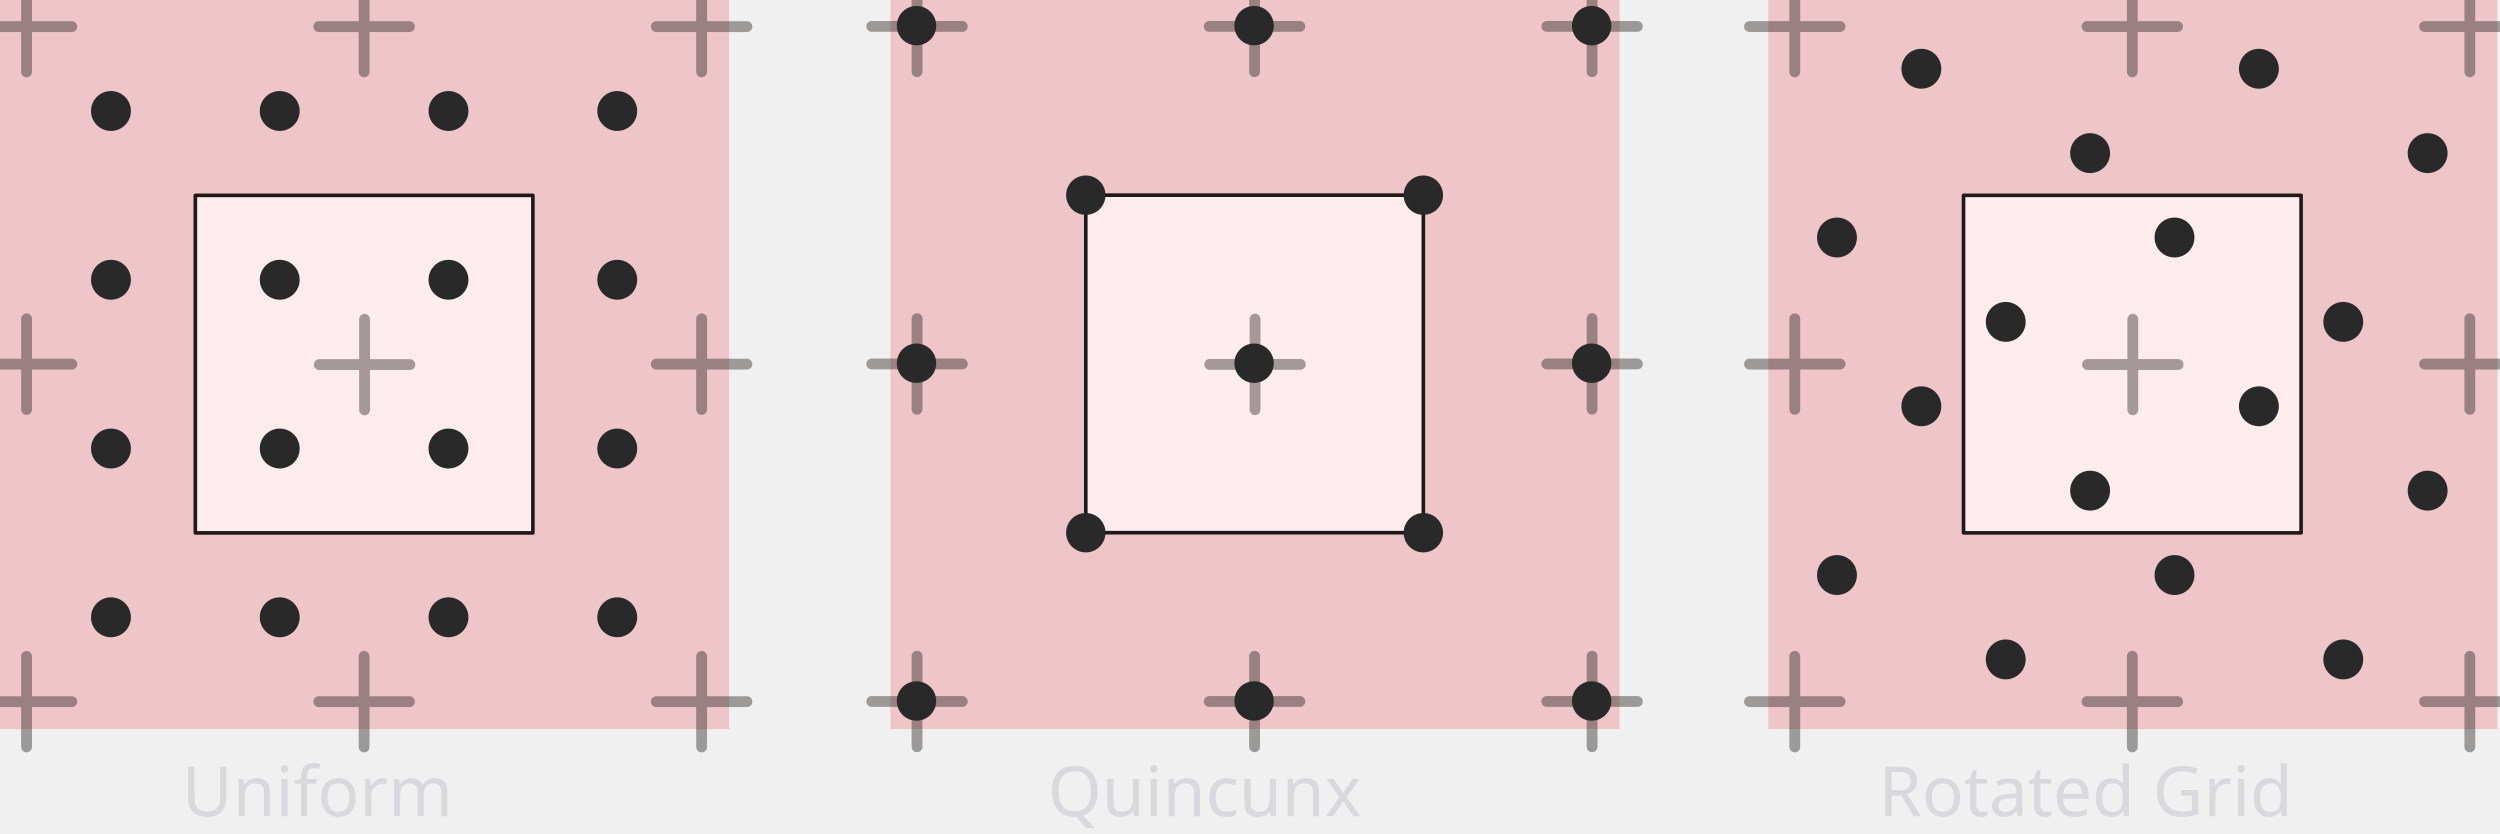
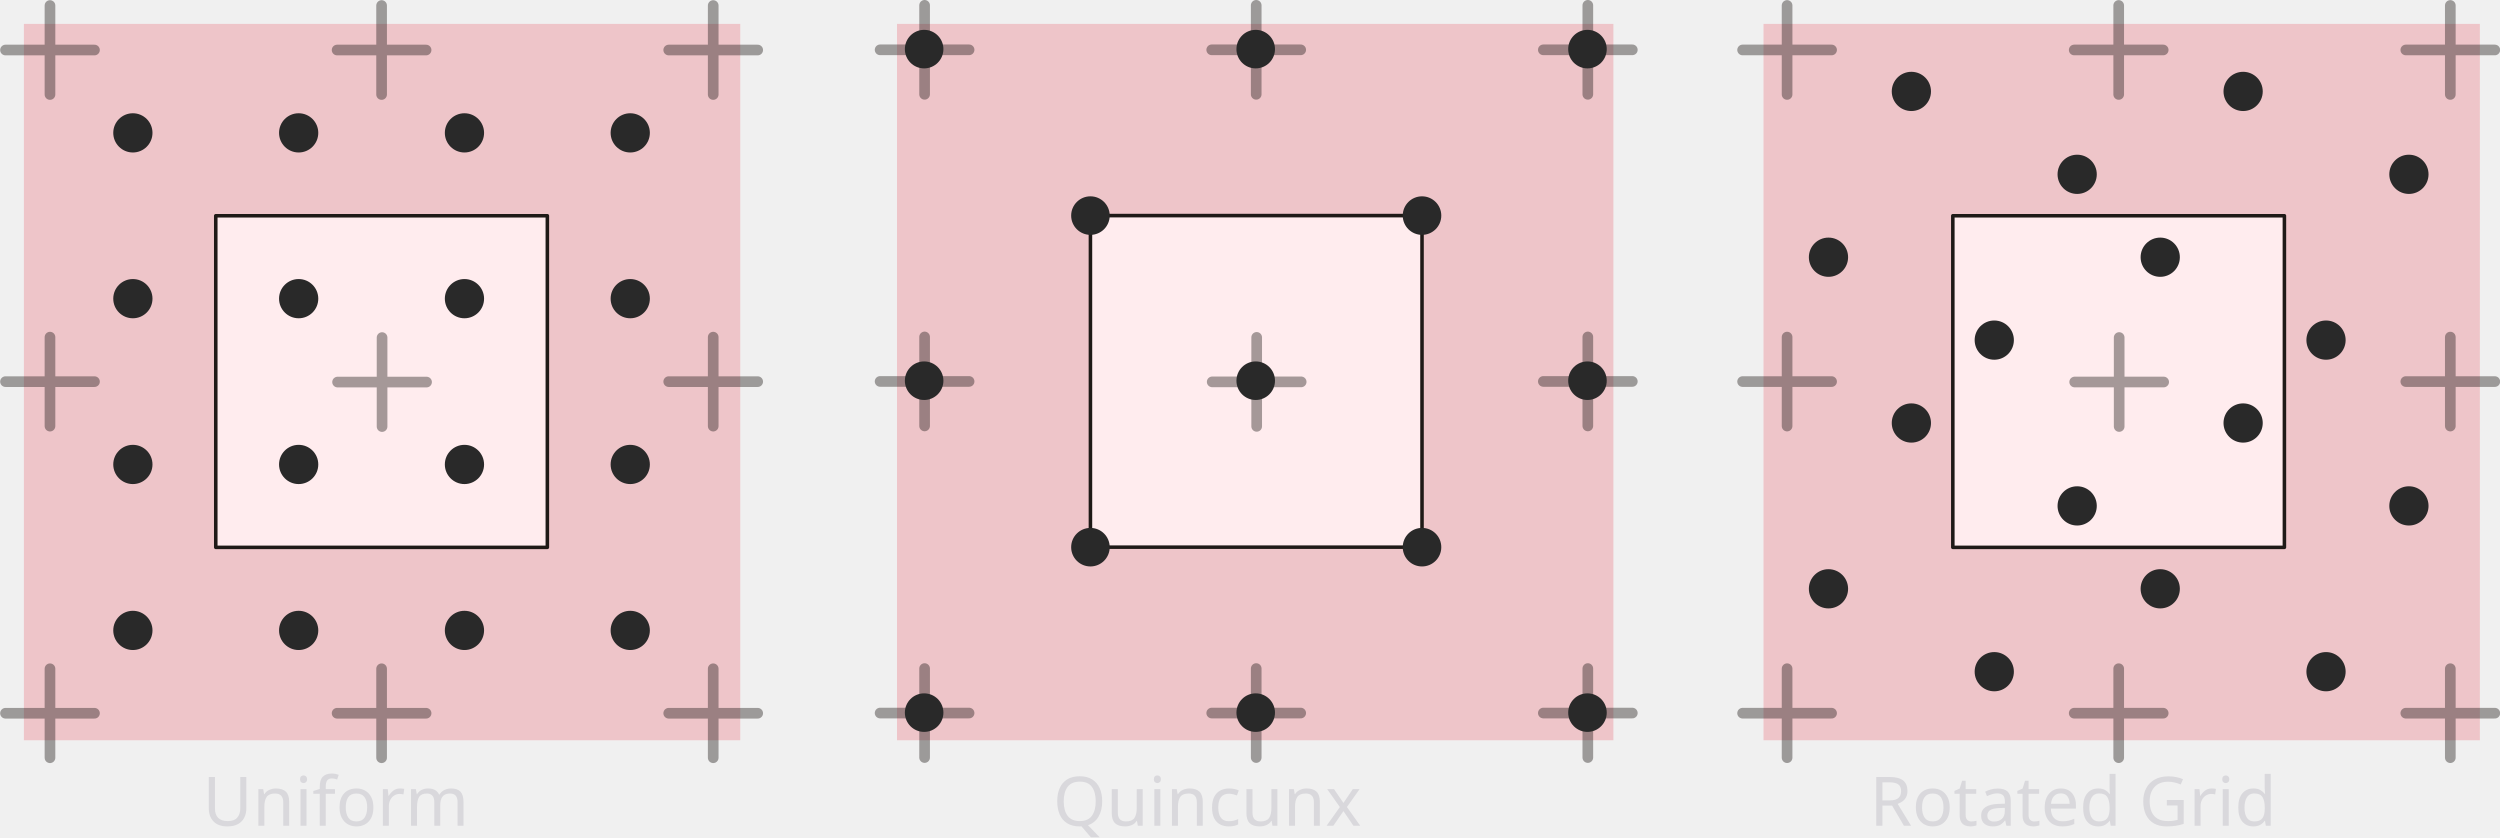
- <svg xmlns="http://www.w3.org/2000/svg" xml:space="preserve" width="1440" height="480" style="clip-rule:evenodd;fill-rule:evenodd;image-rendering:optimizeQuality;shape-rendering:geometricPrecision;text-rendering:geometricPrecision" viewBox="0 0 1440 480" version="1.1" id="svg23">
-   <link type="text/css" id="dark-mode" rel="stylesheet" href="" />
-   <style type="text/css" id="dark-mode-custom-style" />
-   <defs id="defs1">
-     <style type="text/css" id="style1">
-    
+ <svg xmlns="http://www.w3.org/2000/svg" xml:space="preserve" width="1465.7" height="490.9" style="clip-rule:evenodd;fill-rule:evenodd;image-rendering:optimizeQuality;shape-rendering:geometricPrecision;text-rendering:geometricPrecision" version="1.1" viewBox="0 0 1465.7 490.9">
+   <defs>
+     <style type="text/css">
    .str0 {stroke:#1F1A17;stroke-width:2.082;stroke-linecap:round;stroke-linejoin:round}
    .str1 {stroke:#1F1A17;stroke-width:6.25;stroke-linecap:round;stroke-linejoin:round;stroke-opacity:0.4}
    .fil3 {fill:none}
    .fil2 {fill:#28166F}
    .fil0 {fill:white}
    .fil1 {fill:#EDEEF0}
-    
-   </style>
-     <style type="text/css" id="style6">
-    
-     .str0 {stroke:#1F1A17;stroke-width:2.082;stroke-linecap:round;stroke-linejoin:round}
+    </style>
+     <style type="text/css">.str0 {stroke:#1F1A17;stroke-width:2.082;stroke-linecap:round;stroke-linejoin:round}
    .str1 {stroke:#1F1A17;stroke-width:6.25;stroke-linecap:round;stroke-linejoin:round;stroke-opacity:0.4}
    .fil3 {fill:none}
    .fil2 {fill:#28166F}
    .fil0 {fill:white}
-     .fil1 {fill:#EDEEF0}
-    
-   </style>
+     .fil1 {fill:#EDEEF0}</style>
  </defs>
-   <g id="layer4">
-     <text xml:space="preserve" style="font-style:normal;font-weight:normal;font-size:40px;line-height:1.25;font-family:sans-serif;fill:#d9d8dc;fill-opacity:1;stroke:none" x="719.82" y="470.121" id="text23">
-       <tspan id="tspan23" x="719.82" y="470.121" style="text-align:center;text-anchor:middle;fill:#d9d8dc;fill-opacity:1">Quincunx</tspan>
+   <g transform="translate(14 14)">
+     <text xml:space="preserve" x="719.8" y="470.1" style="font-style:normal;font-weight:400;font-size:40px;line-height:1.25;font-family:sans-serif;fill:#d9d8dc;fill-opacity:1;stroke:none">
+       <tspan x="719.8" y="470.1" style="text-align:center;text-anchor:middle;fill:#d9d8dc;fill-opacity:1">Quincunx</tspan>
    </text>
-     <text xml:space="preserve" style="font-style:normal;font-weight:normal;font-size:40px;line-height:1.25;font-family:sans-serif;fill:#d9d8dc;fill-opacity:1;stroke:none" x="208.862" y="470.121" id="text24">
-       <tspan id="tspan24" x="208.862" y="470.121" style="text-align:center;text-anchor:middle;fill:#d9d8dc;fill-opacity:1">Uniform</tspan>
+     <text xml:space="preserve" x="208.9" y="470.1" style="font-style:normal;font-weight:400;font-size:40px;line-height:1.25;font-family:sans-serif;fill:#d9d8dc;fill-opacity:1;stroke:none">
+       <tspan x="208.9" y="470.1" style="text-align:center;text-anchor:middle;fill:#d9d8dc;fill-opacity:1">Uniform</tspan>
    </text>
-     <text xml:space="preserve" style="font-style:normal;font-weight:normal;font-size:40px;line-height:1.25;font-family:sans-serif;fill:#d9d8dc;fill-opacity:1;stroke:none" x="1227.352" y="470.121" id="text25">
-       <tspan id="tspan25" x="1227.352" y="470.121" style="text-align:center;text-anchor:middle;fill:#d9d8dc;fill-opacity:1">Rotated Grid</tspan>
+     <text xml:space="preserve" x="1227.4" y="470.1" style="font-style:normal;font-weight:400;font-size:40px;line-height:1.25;font-family:sans-serif;fill:#d9d8dc;fill-opacity:1;stroke:none">
+       <tspan x="1227.4" y="470.1" style="text-align:center;text-anchor:middle;fill:#d9d8dc;fill-opacity:1">Rotated Grid</tspan>
    </text>
  </g>
-   <g id="layer2" transform="translate(160.4602,-0.5)">
-     <rect class="fil0" x="858.028" y="0.463" width="420.002" height="420.002" id="rect1-5" style="clip-rule:evenodd;fill:#eb99a1;fill-opacity:0.496;fill-rule:evenodd;image-rendering:optimizeQuality;shape-rendering:geometricPrecision;text-rendering:geometricPrecision" />
-     <rect class="fil1 str0" x="970.542" y="112.999" width="194.418" height="194.418" id="rect2-5" style="clip-rule:evenodd;fill:#ffecee;fill-opacity:1;fill-rule:evenodd;stroke:#1f1a17;stroke-width:2.082;stroke-linecap:round;stroke-linejoin:round;image-rendering:optimizeQuality;shape-rendering:geometricPrecision;text-rendering:geometricPrecision" />
-     <circle class="fil2" cx="1043.445" cy="283.116" r="11.488" id="circle2-0" style="clip-rule:evenodd;fill:#292929;fill-opacity:1;fill-rule:evenodd;image-rendering:optimizeQuality;shape-rendering:geometricPrecision;text-rendering:geometricPrecision" />
-     <circle class="fil2" cx="1140.657" cy="234.511" r="11.488" id="circle3-8" style="clip-rule:evenodd;fill:#292929;fill-opacity:1;fill-rule:evenodd;image-rendering:optimizeQuality;shape-rendering:geometricPrecision;text-rendering:geometricPrecision" />
-     <circle class="fil2" cx="994.842" cy="185.905" r="11.488" id="circle4-6" style="clip-rule:evenodd;fill:#292929;fill-opacity:1;fill-rule:evenodd;image-rendering:optimizeQuality;shape-rendering:geometricPrecision;text-rendering:geometricPrecision" />
-     <circle class="fil2" cx="1092.055" cy="137.302" r="11.488" id="circle5-7" style="clip-rule:evenodd;fill:#292929;fill-opacity:1;fill-rule:evenodd;image-rendering:optimizeQuality;shape-rendering:geometricPrecision;text-rendering:geometricPrecision" />
-     <path class="fil3 str1" d="m 1068.029,184.378 v 52.172 m 26.086,-26.086 h -52.172" id="path5-8" style="clip-rule:evenodd;fill:none;fill-rule:evenodd;stroke:#1f1a17;stroke-width:6.25;stroke-linecap:round;stroke-linejoin:round;stroke-opacity:0.4;image-rendering:optimizeQuality;shape-rendering:geometricPrecision;text-rendering:geometricPrecision" />
-     <circle class="fil2" cx="1237.863" cy="283.116" r="11.488" id="circle6" style="clip-rule:evenodd;fill:#292929;fill-opacity:1;fill-rule:evenodd;image-rendering:optimizeQuality;shape-rendering:geometricPrecision;text-rendering:geometricPrecision" />
-     <circle class="fil2" cx="1189.26" cy="185.905" r="11.488" id="circle7" style="clip-rule:evenodd;fill:#292929;fill-opacity:1;fill-rule:evenodd;image-rendering:optimizeQuality;shape-rendering:geometricPrecision;text-rendering:geometricPrecision" />
-     <circle class="fil2" cx="946.239" cy="234.511" r="11.488" id="circle10" style="clip-rule:evenodd;fill:#292929;fill-opacity:1;fill-rule:evenodd;image-rendering:optimizeQuality;shape-rendering:geometricPrecision;text-rendering:geometricPrecision" />
-     <circle class="fil2" cx="897.638" cy="137.302" r="11.488" id="circle11" style="clip-rule:evenodd;fill:#292929;fill-opacity:1;fill-rule:evenodd;image-rendering:optimizeQuality;shape-rendering:geometricPrecision;text-rendering:geometricPrecision" />
-     <circle class="fil2" cx="1043.445" cy="88.698" r="11.488" id="circle12-4" style="clip-rule:evenodd;fill:#292929;fill-opacity:1;fill-rule:evenodd;image-rendering:optimizeQuality;shape-rendering:geometricPrecision;text-rendering:geometricPrecision" />
-     <circle class="fil2" cx="1140.657" cy="40.094" r="11.488" id="circle13-8" style="clip-rule:evenodd;fill:#292929;fill-opacity:1;fill-rule:evenodd;image-rendering:optimizeQuality;shape-rendering:geometricPrecision;text-rendering:geometricPrecision" />
-     <circle class="fil2" cx="1237.863" cy="88.698" r="11.488" id="circle15-1" style="clip-rule:evenodd;fill:#292929;fill-opacity:1;fill-rule:evenodd;image-rendering:optimizeQuality;shape-rendering:geometricPrecision;text-rendering:geometricPrecision" />
-     <circle class="fil2" cx="946.239" cy="40.094" r="11.488" id="circle18-9" style="clip-rule:evenodd;fill:#292929;fill-opacity:1;fill-rule:evenodd;image-rendering:optimizeQuality;shape-rendering:geometricPrecision;text-rendering:geometricPrecision" />
-     <circle class="fil2" cx="1189.26" cy="380.323" r="11.488" id="circle19-3" style="clip-rule:evenodd;fill:#292929;fill-opacity:1;fill-rule:evenodd;image-rendering:optimizeQuality;shape-rendering:geometricPrecision;text-rendering:geometricPrecision" />
-     <circle class="fil2" cx="994.842" cy="380.323" r="11.488" id="circle22-2" style="clip-rule:evenodd;fill:#292929;fill-opacity:1;fill-rule:evenodd;image-rendering:optimizeQuality;shape-rendering:geometricPrecision;text-rendering:geometricPrecision" />
-     <circle class="fil2" cx="1092.055" cy="331.72" r="11.488" id="circle23-8" style="clip-rule:evenodd;fill:#292929;fill-opacity:1;fill-rule:evenodd;image-rendering:optimizeQuality;shape-rendering:geometricPrecision;text-rendering:geometricPrecision" />
-     <circle class="fil2" cx="897.638" cy="331.72" r="11.488" id="circle25" style="clip-rule:evenodd;fill:#292929;fill-opacity:1;fill-rule:evenodd;image-rendering:optimizeQuality;shape-rendering:geometricPrecision;text-rendering:geometricPrecision" />
-     <path class="fil3 str1" d="m 1262.169,184.123 v 52.172 m 26.086,-26.086 h -52.172" id="path25" style="clip-rule:evenodd;fill:none;fill-rule:evenodd;stroke:#1f1a17;stroke-width:6.25;stroke-linecap:round;stroke-linejoin:round;stroke-opacity:0.4;image-rendering:optimizeQuality;shape-rendering:geometricPrecision;text-rendering:geometricPrecision" />
-     <path class="fil3 str1" d="m 1067.751,-10.295 v 52.172 m 26.086,-26.086 h -52.172" id="path26-4" style="clip-rule:evenodd;fill:none;fill-rule:evenodd;stroke:#1f1a17;stroke-width:6.25;stroke-linecap:round;stroke-linejoin:round;stroke-opacity:0.4;image-rendering:optimizeQuality;shape-rendering:geometricPrecision;text-rendering:geometricPrecision" />
-     <path class="fil3 str1" d="m 1067.751,378.541 v 52.172 m 26.086,-26.086 h -52.172" id="path27" style="clip-rule:evenodd;fill:none;fill-rule:evenodd;stroke:#1f1a17;stroke-width:6.25;stroke-linecap:round;stroke-linejoin:round;stroke-opacity:0.4;image-rendering:optimizeQuality;shape-rendering:geometricPrecision;text-rendering:geometricPrecision" />
-     <path class="fil3 str1" d="m 873.334,184.123 v 52.172 m 26.086,-26.086 h -52.172" id="path28-1" style="clip-rule:evenodd;fill:none;fill-rule:evenodd;stroke:#1f1a17;stroke-width:6.25;stroke-linecap:round;stroke-linejoin:round;stroke-opacity:0.4;image-rendering:optimizeQuality;shape-rendering:geometricPrecision;text-rendering:geometricPrecision" />
-     <path class="fil3 str1" d="m 1262.169,378.541 v 52.172 m 26.086,-26.086 h -52.172" id="path29" style="clip-rule:evenodd;fill:none;fill-rule:evenodd;stroke:#1f1a17;stroke-width:6.25;stroke-linecap:round;stroke-linejoin:round;stroke-opacity:0.4;image-rendering:optimizeQuality;shape-rendering:geometricPrecision;text-rendering:geometricPrecision" />
-     <path class="fil3 str1" d="m 1262.169,-10.295 v 52.172 m 26.086,-26.086 h -52.172" id="path30-7" style="clip-rule:evenodd;fill:none;fill-rule:evenodd;stroke:#1f1a17;stroke-width:6.25;stroke-linecap:round;stroke-linejoin:round;stroke-opacity:0.4;image-rendering:optimizeQuality;shape-rendering:geometricPrecision;text-rendering:geometricPrecision" />
-     <path class="fil3 str1" d="m 873.334,-10.295 v 52.172 m 26.086,-26.086 h -52.172" id="path31" style="clip-rule:evenodd;fill:none;fill-rule:evenodd;stroke:#1f1a17;stroke-width:6.25;stroke-linecap:round;stroke-linejoin:round;stroke-opacity:0.4;image-rendering:optimizeQuality;shape-rendering:geometricPrecision;text-rendering:geometricPrecision" />
-     <path class="fil3 str1" d="m 873.334,378.541 v 52.172 m 26.086,-26.086 h -52.172" id="path32-3" style="clip-rule:evenodd;fill:none;fill-rule:evenodd;stroke:#1f1a17;stroke-width:6.25;stroke-linecap:round;stroke-linejoin:round;stroke-opacity:0.4;image-rendering:optimizeQuality;shape-rendering:geometricPrecision;text-rendering:geometricPrecision" />
+   <g transform="translate(174.4 13.5)">
+     <rect width="420" height="420" x="859.5" y=".5" class="fil0" style="clip-rule:evenodd;fill:#eb99a1;fill-opacity:.496;fill-rule:evenodd;stroke-width:1;image-rendering:optimizeQuality;shape-rendering:geometricPrecision;text-rendering:geometricPrecision" />
+     <rect width="194.4" height="194.4" x="970.5" y="113" class="fil1 str0" style="clip-rule:evenodd;fill:#ffecee;fill-opacity:1;fill-rule:evenodd;stroke:#1f1a17;stroke-width:2.082;stroke-linecap:round;stroke-linejoin:round;image-rendering:optimizeQuality;shape-rendering:geometricPrecision;text-rendering:geometricPrecision" />
+     <circle cx="1043.4" cy="283.1" r="11.5" class="fil2" style="clip-rule:evenodd;fill:#292929;fill-opacity:1;fill-rule:evenodd;image-rendering:optimizeQuality;shape-rendering:geometricPrecision;text-rendering:geometricPrecision" />
+     <circle cx="1140.7" cy="234.5" r="11.5" class="fil2" style="clip-rule:evenodd;fill:#292929;fill-opacity:1;fill-rule:evenodd;image-rendering:optimizeQuality;shape-rendering:geometricPrecision;text-rendering:geometricPrecision" />
+     <circle cx="994.8" cy="185.9" r="11.5" class="fil2" style="clip-rule:evenodd;fill:#292929;fill-opacity:1;fill-rule:evenodd;image-rendering:optimizeQuality;shape-rendering:geometricPrecision;text-rendering:geometricPrecision" />
+     <circle cx="1092.1" cy="137.3" r="11.5" class="fil2" style="clip-rule:evenodd;fill:#292929;fill-opacity:1;fill-rule:evenodd;image-rendering:optimizeQuality;shape-rendering:geometricPrecision;text-rendering:geometricPrecision" />
+     <path d="m 1068.029,184.378 v 52.172 m 26.086,-26.086 h -52.172" class="fil3 str1" style="clip-rule:evenodd;fill:none;fill-rule:evenodd;stroke:#1f1a17;stroke-width:6.25;stroke-linecap:round;stroke-linejoin:round;stroke-opacity:.4;image-rendering:optimizeQuality;shape-rendering:geometricPrecision;text-rendering:geometricPrecision" />
+     <circle cx="1237.9" cy="283.1" r="11.5" class="fil2" style="clip-rule:evenodd;fill:#292929;fill-opacity:1;fill-rule:evenodd;image-rendering:optimizeQuality;shape-rendering:geometricPrecision;text-rendering:geometricPrecision" />
+     <circle cx="1189.3" cy="185.9" r="11.5" class="fil2" style="clip-rule:evenodd;fill:#292929;fill-opacity:1;fill-rule:evenodd;image-rendering:optimizeQuality;shape-rendering:geometricPrecision;text-rendering:geometricPrecision" />
+     <circle cx="946.2" cy="234.5" r="11.5" class="fil2" style="clip-rule:evenodd;fill:#292929;fill-opacity:1;fill-rule:evenodd;image-rendering:optimizeQuality;shape-rendering:geometricPrecision;text-rendering:geometricPrecision" />
+     <circle cx="897.6" cy="137.3" r="11.5" class="fil2" style="clip-rule:evenodd;fill:#292929;fill-opacity:1;fill-rule:evenodd;image-rendering:optimizeQuality;shape-rendering:geometricPrecision;text-rendering:geometricPrecision" />
+     <circle cx="1043.4" cy="88.7" r="11.5" class="fil2" style="clip-rule:evenodd;fill:#292929;fill-opacity:1;fill-rule:evenodd;image-rendering:optimizeQuality;shape-rendering:geometricPrecision;text-rendering:geometricPrecision" />
+     <circle cx="1140.7" cy="40.1" r="11.5" class="fil2" style="clip-rule:evenodd;fill:#292929;fill-opacity:1;fill-rule:evenodd;image-rendering:optimizeQuality;shape-rendering:geometricPrecision;text-rendering:geometricPrecision" />
+     <circle cx="1237.9" cy="88.7" r="11.5" class="fil2" style="clip-rule:evenodd;fill:#292929;fill-opacity:1;fill-rule:evenodd;image-rendering:optimizeQuality;shape-rendering:geometricPrecision;text-rendering:geometricPrecision" />
+     <circle cx="946.2" cy="40.1" r="11.5" class="fil2" style="clip-rule:evenodd;fill:#292929;fill-opacity:1;fill-rule:evenodd;image-rendering:optimizeQuality;shape-rendering:geometricPrecision;text-rendering:geometricPrecision" />
+     <circle cx="1189.3" cy="380.3" r="11.5" class="fil2" style="clip-rule:evenodd;fill:#292929;fill-opacity:1;fill-rule:evenodd;image-rendering:optimizeQuality;shape-rendering:geometricPrecision;text-rendering:geometricPrecision" />
+     <circle cx="994.8" cy="380.3" r="11.5" class="fil2" style="clip-rule:evenodd;fill:#292929;fill-opacity:1;fill-rule:evenodd;image-rendering:optimizeQuality;shape-rendering:geometricPrecision;text-rendering:geometricPrecision" />
+     <circle cx="1092.1" cy="331.7" r="11.5" class="fil2" style="clip-rule:evenodd;fill:#292929;fill-opacity:1;fill-rule:evenodd;image-rendering:optimizeQuality;shape-rendering:geometricPrecision;text-rendering:geometricPrecision" />
+     <circle cx="897.6" cy="331.7" r="11.5" class="fil2" style="clip-rule:evenodd;fill:#292929;fill-opacity:1;fill-rule:evenodd;image-rendering:optimizeQuality;shape-rendering:geometricPrecision;text-rendering:geometricPrecision" />
+     <path d="m 1262.169,184.123 v 52.172 m 26.086,-26.086 h -52.172" class="fil3 str1" style="clip-rule:evenodd;fill:none;fill-rule:evenodd;stroke:#1f1a17;stroke-width:6.25;stroke-linecap:round;stroke-linejoin:round;stroke-opacity:.4;image-rendering:optimizeQuality;shape-rendering:geometricPrecision;text-rendering:geometricPrecision" />
+     <path d="m 1067.751,-10.295 v 52.172 m 26.086,-26.086 h -52.172" class="fil3 str1" style="clip-rule:evenodd;fill:none;fill-rule:evenodd;stroke:#1f1a17;stroke-width:6.25;stroke-linecap:round;stroke-linejoin:round;stroke-opacity:.4;image-rendering:optimizeQuality;shape-rendering:geometricPrecision;text-rendering:geometricPrecision" />
+     <path d="m 1067.751,378.541 v 52.172 m 26.086,-26.086 h -52.172" class="fil3 str1" style="clip-rule:evenodd;fill:none;fill-rule:evenodd;stroke:#1f1a17;stroke-width:6.25;stroke-linecap:round;stroke-linejoin:round;stroke-opacity:.4;image-rendering:optimizeQuality;shape-rendering:geometricPrecision;text-rendering:geometricPrecision" />
+     <path d="m 873.334,184.123 v 52.172 m 26.086,-26.086 h -52.172" class="fil3 str1" style="clip-rule:evenodd;fill:none;fill-rule:evenodd;stroke:#1f1a17;stroke-width:6.25;stroke-linecap:round;stroke-linejoin:round;stroke-opacity:.4;image-rendering:optimizeQuality;shape-rendering:geometricPrecision;text-rendering:geometricPrecision" />
+     <path d="m 1262.169,378.541 v 52.172 m 26.086,-26.086 h -52.172" class="fil3 str1" style="clip-rule:evenodd;fill:none;fill-rule:evenodd;stroke:#1f1a17;stroke-width:6.25;stroke-linecap:round;stroke-linejoin:round;stroke-opacity:.4;image-rendering:optimizeQuality;shape-rendering:geometricPrecision;text-rendering:geometricPrecision" />
+     <path d="m 1262.169,-10.295 v 52.172 m 26.086,-26.086 h -52.172" class="fil3 str1" style="clip-rule:evenodd;fill:none;fill-rule:evenodd;stroke:#1f1a17;stroke-width:6.25;stroke-linecap:round;stroke-linejoin:round;stroke-opacity:.4;image-rendering:optimizeQuality;shape-rendering:geometricPrecision;text-rendering:geometricPrecision" />
+     <path d="m 873.334,-10.295 v 52.172 m 26.086,-26.086 h -52.172" class="fil3 str1" style="clip-rule:evenodd;fill:none;fill-rule:evenodd;stroke:#1f1a17;stroke-width:6.25;stroke-linecap:round;stroke-linejoin:round;stroke-opacity:.4;image-rendering:optimizeQuality;shape-rendering:geometricPrecision;text-rendering:geometricPrecision" />
+     <path d="m 873.334,378.541 v 52.172 m 26.086,-26.086 h -52.172" class="fil3 str1" style="clip-rule:evenodd;fill:none;fill-rule:evenodd;stroke:#1f1a17;stroke-width:6.25;stroke-linecap:round;stroke-linejoin:round;stroke-opacity:.4;image-rendering:optimizeQuality;shape-rendering:geometricPrecision;text-rendering:geometricPrecision" />
  </g>
-   <g id="layer1" transform="translate(84.63599,-2)">
-     <rect style="clip-rule:evenodd;fill:#eb99a1;fill-opacity:0.496;fill-rule:evenodd;image-rendering:optimizeQuality;shape-rendering:geometricPrecision;text-rendering:geometricPrecision" id="rect10" height="420.002" width="420.002" y="1.883" x="428.269" class="fil0" />
-     <rect style="clip-rule:evenodd;fill:#ffecee;fill-opacity:1;fill-rule:evenodd;stroke:#1f1a17;stroke-width:2.082;stroke-linecap:round;stroke-linejoin:round;image-rendering:optimizeQuality;shape-rendering:geometricPrecision;text-rendering:geometricPrecision" id="rect12" height="194.418" width="194.418" y="114.419" x="540.783" class="fil1 str0" />
-     <circle style="clip-rule:evenodd;fill:#292929;fill-opacity:1;fill-rule:evenodd;stroke-width:1.25;image-rendering:optimizeQuality;shape-rendering:geometricPrecision;text-rendering:geometricPrecision" id="circle14-9" r="11.344" cy="308.837" cx="540.783" class="fil2" />
-     <path style="clip-rule:evenodd;fill:none;fill-rule:evenodd;stroke:#1f1a17;stroke-width:6.25;stroke-linecap:round;stroke-linejoin:round;stroke-opacity:0.4;image-rendering:optimizeQuality;shape-rendering:geometricPrecision;text-rendering:geometricPrecision" id="path16" d="m 638.27,185.798 v 52.172 m 26.086,-26.086 h -52.172" class="fil3 str1" />
-     <path style="clip-rule:evenodd;fill:none;fill-rule:evenodd;stroke:#1f1a17;stroke-width:6.25;stroke-linecap:round;stroke-linejoin:round;stroke-opacity:0.4;image-rendering:optimizeQuality;shape-rendering:geometricPrecision;text-rendering:geometricPrecision" id="path18" d="m 832.41,185.543 v 52.172 m 26.086,-26.086 h -52.172" class="fil3 str1" />
-     <path style="clip-rule:evenodd;fill:none;fill-rule:evenodd;stroke:#1f1a17;stroke-width:6.25;stroke-linecap:round;stroke-linejoin:round;stroke-opacity:0.4;image-rendering:optimizeQuality;shape-rendering:geometricPrecision;text-rendering:geometricPrecision" id="path20" d="m 637.992,-8.875 v 52.172 m 26.086,-26.086 h -52.172" class="fil3 str1" />
-     <path style="clip-rule:evenodd;fill:none;fill-rule:evenodd;stroke:#1f1a17;stroke-width:6.25;stroke-linecap:round;stroke-linejoin:round;stroke-opacity:0.4;image-rendering:optimizeQuality;shape-rendering:geometricPrecision;text-rendering:geometricPrecision" id="path22" d="m 637.992,379.961 v 52.172 m 26.086,-26.086 h -52.172" class="fil3 str1" />
-     <path style="clip-rule:evenodd;fill:none;fill-rule:evenodd;stroke:#1f1a17;stroke-width:6.25;stroke-linecap:round;stroke-linejoin:round;stroke-opacity:0.4;image-rendering:optimizeQuality;shape-rendering:geometricPrecision;text-rendering:geometricPrecision" id="path24" d="m 443.575,185.543 v 52.172 m 26.086,-26.086 h -52.172" class="fil3 str1" />
-     <path style="clip-rule:evenodd;fill:none;fill-rule:evenodd;stroke:#1f1a17;stroke-width:6.25;stroke-linecap:round;stroke-linejoin:round;stroke-opacity:0.4;image-rendering:optimizeQuality;shape-rendering:geometricPrecision;text-rendering:geometricPrecision" id="path26" d="m 832.41,379.961 v 52.172 m 26.086,-26.086 h -52.172" class="fil3 str1" />
-     <path style="clip-rule:evenodd;fill:none;fill-rule:evenodd;stroke:#1f1a17;stroke-width:6.25;stroke-linecap:round;stroke-linejoin:round;stroke-opacity:0.4;image-rendering:optimizeQuality;shape-rendering:geometricPrecision;text-rendering:geometricPrecision" id="path28" d="m 832.41,-8.875 v 52.172 m 26.086,-26.086 h -52.172" class="fil3 str1" />
-     <path style="clip-rule:evenodd;fill:none;fill-rule:evenodd;stroke:#1f1a17;stroke-width:6.25;stroke-linecap:round;stroke-linejoin:round;stroke-opacity:0.4;image-rendering:optimizeQuality;shape-rendering:geometricPrecision;text-rendering:geometricPrecision" id="path30" d="m 443.575,-8.875 v 52.172 m 26.086,-26.086 h -52.172" class="fil3 str1" />
-     <path style="clip-rule:evenodd;fill:none;fill-rule:evenodd;stroke:#1f1a17;stroke-width:6.25;stroke-linecap:round;stroke-linejoin:round;stroke-opacity:0.4;image-rendering:optimizeQuality;shape-rendering:geometricPrecision;text-rendering:geometricPrecision" id="path32" d="m 443.575,379.961 v 52.172 m 26.086,-26.086 h -52.172" class="fil3 str1" />
-     <circle style="clip-rule:evenodd;fill:#292929;fill-opacity:1;fill-rule:evenodd;stroke-width:1.25;image-rendering:optimizeQuality;shape-rendering:geometricPrecision;text-rendering:geometricPrecision" id="circle34" r="11.344" cy="308.837" cx="735.201" class="fil2" />
-     <circle style="clip-rule:evenodd;fill:#292929;fill-opacity:1;fill-rule:evenodd;stroke-width:1.25;image-rendering:optimizeQuality;shape-rendering:geometricPrecision;text-rendering:geometricPrecision" id="circle36" r="11.344" cy="114.419" cx="540.783" class="fil2" />
-     <circle style="clip-rule:evenodd;fill:#292929;fill-opacity:1;fill-rule:evenodd;stroke-width:1.25;image-rendering:optimizeQuality;shape-rendering:geometricPrecision;text-rendering:geometricPrecision" id="circle38" r="11.344" cy="114.419" cx="735.201" class="fil2" />
-     <circle style="clip-rule:evenodd;fill:#292929;fill-opacity:1;fill-rule:evenodd;stroke-width:1.25;image-rendering:optimizeQuality;shape-rendering:geometricPrecision;text-rendering:geometricPrecision" id="circle2236" r="11.344" cy="405.773" cx="832.159" class="fil2" />
-     <circle class="fil2" cx="832.159" cy="211.217" r="11.344" id="circle2240" style="clip-rule:evenodd;fill:#292929;fill-opacity:1;fill-rule:evenodd;stroke-width:1.25;image-rendering:optimizeQuality;shape-rendering:geometricPrecision;text-rendering:geometricPrecision" />
-     <circle style="clip-rule:evenodd;fill:#292929;fill-opacity:1;fill-rule:evenodd;stroke-width:1.25;image-rendering:optimizeQuality;shape-rendering:geometricPrecision;text-rendering:geometricPrecision" id="circle2242" r="11.344" cy="16.773" cx="832.159" class="fil2" />
-     <circle class="fil2" cx="637.715" cy="405.773" r="11.344" id="circle2244" style="clip-rule:evenodd;fill:#292929;fill-opacity:1;fill-rule:evenodd;stroke-width:1.25;image-rendering:optimizeQuality;shape-rendering:geometricPrecision;text-rendering:geometricPrecision" />
-     <circle style="clip-rule:evenodd;fill:#292929;fill-opacity:1;fill-rule:evenodd;stroke-width:1.25;image-rendering:optimizeQuality;shape-rendering:geometricPrecision;text-rendering:geometricPrecision" id="circle2246" r="11.344" cy="211.217" cx="637.715" class="fil2" />
-     <circle class="fil2" cx="637.715" cy="16.773" r="11.344" id="circle2248" style="clip-rule:evenodd;fill:#292929;fill-opacity:1;fill-rule:evenodd;stroke-width:1.25;image-rendering:optimizeQuality;shape-rendering:geometricPrecision;text-rendering:geometricPrecision" />
-     <circle class="fil2" cx="443.27" cy="405.773" r="11.344" id="circle2250" style="clip-rule:evenodd;fill:#292929;fill-opacity:1;fill-rule:evenodd;stroke-width:1.25;image-rendering:optimizeQuality;shape-rendering:geometricPrecision;text-rendering:geometricPrecision" />
-     <circle style="clip-rule:evenodd;fill:#292929;fill-opacity:1;fill-rule:evenodd;stroke-width:1.25;image-rendering:optimizeQuality;shape-rendering:geometricPrecision;text-rendering:geometricPrecision" id="circle2252" r="11.344" cy="211.217" cx="443.27" class="fil2" />
-     <circle class="fil2" cx="443.27" cy="16.773" r="11.344" id="circle2254" style="clip-rule:evenodd;fill:#292929;fill-opacity:1;fill-rule:evenodd;stroke-width:1.25;image-rendering:optimizeQuality;shape-rendering:geometricPrecision;text-rendering:geometricPrecision" />
+   <g transform="translate(98.5 12)">
+     <rect width="420" height="420" x="427.4" y="2" class="fil0" style="clip-rule:evenodd;fill:#eb99a1;fill-opacity:.496;fill-rule:evenodd;stroke-width:1;image-rendering:optimizeQuality;shape-rendering:geometricPrecision;text-rendering:geometricPrecision" />
+     <rect width="194.4" height="194.4" x="540.8" y="114.4" class="fil1 str0" style="clip-rule:evenodd;fill:#ffecee;fill-opacity:1;fill-rule:evenodd;stroke:#1f1a17;stroke-width:2.082;stroke-linecap:round;stroke-linejoin:round;image-rendering:optimizeQuality;shape-rendering:geometricPrecision;text-rendering:geometricPrecision" />
+     <circle cx="540.8" cy="308.8" r="11.3" class="fil2" style="clip-rule:evenodd;fill:#292929;fill-opacity:1;fill-rule:evenodd;stroke-width:1.25;image-rendering:optimizeQuality;shape-rendering:geometricPrecision;text-rendering:geometricPrecision" />
+     <path d="m 638.27,185.798 v 52.172 m 26.086,-26.086 h -52.172" class="fil3 str1" style="clip-rule:evenodd;fill:none;fill-rule:evenodd;stroke:#1f1a17;stroke-width:6.25;stroke-linecap:round;stroke-linejoin:round;stroke-opacity:.4;image-rendering:optimizeQuality;shape-rendering:geometricPrecision;text-rendering:geometricPrecision" />
+     <path d="m 832.41,185.543 v 52.172 m 26.086,-26.086 h -52.172" class="fil3 str1" style="clip-rule:evenodd;fill:none;fill-rule:evenodd;stroke:#1f1a17;stroke-width:6.25;stroke-linecap:round;stroke-linejoin:round;stroke-opacity:.4;image-rendering:optimizeQuality;shape-rendering:geometricPrecision;text-rendering:geometricPrecision" />
+     <path d="m 637.992,-8.875 v 52.172 m 26.086,-26.086 h -52.172" class="fil3 str1" style="clip-rule:evenodd;fill:none;fill-rule:evenodd;stroke:#1f1a17;stroke-width:6.25;stroke-linecap:round;stroke-linejoin:round;stroke-opacity:.4;image-rendering:optimizeQuality;shape-rendering:geometricPrecision;text-rendering:geometricPrecision" />
+     <path d="m 637.992,379.961 v 52.172 m 26.086,-26.086 h -52.172" class="fil3 str1" style="clip-rule:evenodd;fill:none;fill-rule:evenodd;stroke:#1f1a17;stroke-width:6.25;stroke-linecap:round;stroke-linejoin:round;stroke-opacity:.4;image-rendering:optimizeQuality;shape-rendering:geometricPrecision;text-rendering:geometricPrecision" />
+     <path d="m 443.575,185.543 v 52.172 m 26.086,-26.086 h -52.172" class="fil3 str1" style="clip-rule:evenodd;fill:none;fill-rule:evenodd;stroke:#1f1a17;stroke-width:6.25;stroke-linecap:round;stroke-linejoin:round;stroke-opacity:.4;image-rendering:optimizeQuality;shape-rendering:geometricPrecision;text-rendering:geometricPrecision" />
+     <path d="m 832.41,379.961 v 52.172 m 26.086,-26.086 h -52.172" class="fil3 str1" style="clip-rule:evenodd;fill:none;fill-rule:evenodd;stroke:#1f1a17;stroke-width:6.25;stroke-linecap:round;stroke-linejoin:round;stroke-opacity:.4;image-rendering:optimizeQuality;shape-rendering:geometricPrecision;text-rendering:geometricPrecision" />
+     <path d="m 832.41,-8.875 v 52.172 m 26.086,-26.086 h -52.172" class="fil3 str1" style="clip-rule:evenodd;fill:none;fill-rule:evenodd;stroke:#1f1a17;stroke-width:6.25;stroke-linecap:round;stroke-linejoin:round;stroke-opacity:.4;image-rendering:optimizeQuality;shape-rendering:geometricPrecision;text-rendering:geometricPrecision" />
+     <path d="m 443.575,-8.875 v 52.172 m 26.086,-26.086 h -52.172" class="fil3 str1" style="clip-rule:evenodd;fill:none;fill-rule:evenodd;stroke:#1f1a17;stroke-width:6.25;stroke-linecap:round;stroke-linejoin:round;stroke-opacity:.4;image-rendering:optimizeQuality;shape-rendering:geometricPrecision;text-rendering:geometricPrecision" />
+     <path d="m 443.575,379.961 v 52.172 m 26.086,-26.086 h -52.172" class="fil3 str1" style="clip-rule:evenodd;fill:none;fill-rule:evenodd;stroke:#1f1a17;stroke-width:6.25;stroke-linecap:round;stroke-linejoin:round;stroke-opacity:.4;image-rendering:optimizeQuality;shape-rendering:geometricPrecision;text-rendering:geometricPrecision" />
+     <circle cx="735.2" cy="308.8" r="11.3" class="fil2" style="clip-rule:evenodd;fill:#292929;fill-opacity:1;fill-rule:evenodd;stroke-width:1.25;image-rendering:optimizeQuality;shape-rendering:geometricPrecision;text-rendering:geometricPrecision" />
+     <circle cx="540.8" cy="114.4" r="11.3" class="fil2" style="clip-rule:evenodd;fill:#292929;fill-opacity:1;fill-rule:evenodd;stroke-width:1.25;image-rendering:optimizeQuality;shape-rendering:geometricPrecision;text-rendering:geometricPrecision" />
+     <circle cx="735.2" cy="114.4" r="11.3" class="fil2" style="clip-rule:evenodd;fill:#292929;fill-opacity:1;fill-rule:evenodd;stroke-width:1.25;image-rendering:optimizeQuality;shape-rendering:geometricPrecision;text-rendering:geometricPrecision" />
+     <circle cx="832.2" cy="405.8" r="11.3" class="fil2" style="clip-rule:evenodd;fill:#292929;fill-opacity:1;fill-rule:evenodd;stroke-width:1.25;image-rendering:optimizeQuality;shape-rendering:geometricPrecision;text-rendering:geometricPrecision" />
+     <circle cx="832.2" cy="211.2" r="11.3" class="fil2" style="clip-rule:evenodd;fill:#292929;fill-opacity:1;fill-rule:evenodd;stroke-width:1.25;image-rendering:optimizeQuality;shape-rendering:geometricPrecision;text-rendering:geometricPrecision" />
+     <circle cx="832.2" cy="16.8" r="11.3" class="fil2" style="clip-rule:evenodd;fill:#292929;fill-opacity:1;fill-rule:evenodd;stroke-width:1.25;image-rendering:optimizeQuality;shape-rendering:geometricPrecision;text-rendering:geometricPrecision" />
+     <circle cx="637.7" cy="405.8" r="11.3" class="fil2" style="clip-rule:evenodd;fill:#292929;fill-opacity:1;fill-rule:evenodd;stroke-width:1.25;image-rendering:optimizeQuality;shape-rendering:geometricPrecision;text-rendering:geometricPrecision" />
+     <circle cx="637.7" cy="211.2" r="11.3" class="fil2" style="clip-rule:evenodd;fill:#292929;fill-opacity:1;fill-rule:evenodd;stroke-width:1.25;image-rendering:optimizeQuality;shape-rendering:geometricPrecision;text-rendering:geometricPrecision" />
+     <circle cx="637.7" cy="16.8" r="11.3" class="fil2" style="clip-rule:evenodd;fill:#292929;fill-opacity:1;fill-rule:evenodd;stroke-width:1.25;image-rendering:optimizeQuality;shape-rendering:geometricPrecision;text-rendering:geometricPrecision" />
+     <circle cx="443.3" cy="405.8" r="11.3" class="fil2" style="clip-rule:evenodd;fill:#292929;fill-opacity:1;fill-rule:evenodd;stroke-width:1.25;image-rendering:optimizeQuality;shape-rendering:geometricPrecision;text-rendering:geometricPrecision" />
+     <circle cx="443.3" cy="211.2" r="11.3" class="fil2" style="clip-rule:evenodd;fill:#292929;fill-opacity:1;fill-rule:evenodd;stroke-width:1.25;image-rendering:optimizeQuality;shape-rendering:geometricPrecision;text-rendering:geometricPrecision" />
+     <circle cx="443.3" cy="16.8" r="11.3" class="fil2" style="clip-rule:evenodd;fill:#292929;fill-opacity:1;fill-rule:evenodd;stroke-width:1.25;image-rendering:optimizeQuality;shape-rendering:geometricPrecision;text-rendering:geometricPrecision" />
  </g>
-   <g id="Layer_x0020_1">
-     <rect class="fil0" x="-0.001" y="-0.001" width="420.002" height="420.002" id="rect1" style="fill:#eb99a1;fill-opacity:0.496" />
-     <rect class="fil1 str0" x="112.513" y="112.535" width="194.418" height="194.418" id="rect2" style="fill:#ffecee;fill-opacity:1" />
-     <circle class="fil2" cx="161.12" cy="258.347" r="11.488" id="circle2" style="fill:#292929;fill-opacity:1" />
-     <path class="fil3 str1" d="m 210,183.914 v 52.172 m 26.086,-26.086 h -52.172" id="path2" />
-     <circle class="fil2" cx="258.328" cy="258.348" r="11.488" id="circle3" style="fill:#292929;fill-opacity:1" />
-     <circle class="fil2" cx="161.119" cy="161.14" r="11.488" id="circle4" style="fill:#292929;fill-opacity:1" />
-     <circle class="fil2" cx="258.328" cy="161.14" r="11.488" id="circle5" style="fill:#292929;fill-opacity:1" />
-     <path class="fil3 str1" d="m 404.14,183.659 v 52.172 m 26.086,-26.086 h -52.172" id="path5" />
-     <path class="fil3 str1" d="M 209.722,-10.759 V 41.413 m 26.086,-26.086 h -52.172" id="path6" />
-     <path class="fil3 str1" d="m 209.722,378.077 v 52.172 m 26.086,-26.086 h -52.172" id="path7" />
-     <path class="fil3 str1" d="m 15.305,183.659 v 52.172 m 26.086,-26.086 h -52.172" id="path8" />
-     <path class="fil3 str1" d="m 404.14,378.077 v 52.172 m 26.086,-26.086 h -52.172" id="path9" />
-     <path class="fil3 str1" d="M 404.14,-10.759 V 41.413 m 26.086,-26.086 h -52.172" id="path10" />
-     <path class="fil3 str1" d="M 15.305,-10.759 V 41.413 M 41.391,15.327 h -52.172" id="path11" />
-     <path class="fil3 str1" d="m 15.305,378.077 v 52.172 m 26.086,-26.086 h -52.172" id="path12" />
-     <circle class="fil2" cx="355.538" cy="258.347" r="11.488" id="circle12" style="fill:#292929;fill-opacity:1" />
-     <circle class="fil2" cx="355.537" cy="161.14" r="11.488" id="circle13" style="fill:#292929;fill-opacity:1" />
-     <circle class="fil2" cx="63.911" cy="258.348" r="11.488" id="circle14" style="fill:#292929;fill-opacity:1" />
-     <circle class="fil2" cx="63.911" cy="161.14" r="11.488" id="circle15" style="fill:#292929;fill-opacity:1" />
-     <circle class="fil2" cx="63.911" cy="355.557" r="11.488" id="circle23" style="fill:#292929;fill-opacity:1" />
-     <circle class="fil2" cx="355.538" cy="63.929" r="11.488" id="circle16" style="fill:#292929;fill-opacity:1" />
-     <circle class="fil2" cx="161.12" cy="63.929" r="11.488" id="circle17" style="fill:#292929;fill-opacity:1" />
-     <circle class="fil2" cx="258.328" cy="63.93" r="11.488" id="circle18" style="fill:#292929;fill-opacity:1" />
-     <circle class="fil2" cx="258.328" cy="355.557" r="11.488" id="circle22" style="fill:#292929;fill-opacity:1" />
-     <circle class="fil2" cx="63.911" cy="63.93" r="11.488" id="circle19" style="fill:#292929;fill-opacity:1" />
-     <circle class="fil2" cx="355.537" cy="355.557" r="11.488" id="circle20" style="fill:#292929;fill-opacity:1" />
-     <circle class="fil2" cx="161.119" cy="355.557" r="11.488" id="circle21" style="fill:#292929;fill-opacity:1" />
+   <g transform="translate(14 14)">
+     <rect width="420" height="420" x="0" y="0" class="fil0" style="fill:#eb99a1;fill-opacity:.496;stroke-width:1" />
+     <rect width="194.4" height="194.4" x="112.5" y="112.5" class="fil1 str0" style="fill:#ffecee;fill-opacity:1" />
+     <circle cx="161.1" cy="258.3" r="11.5" class="fil2" style="fill:#292929;fill-opacity:1" />
+     <path d="m 210,183.914 v 52.172 m 26.086,-26.086 h -52.172" class="fil3 str1" />
+     <circle cx="258.3" cy="258.3" r="11.5" class="fil2" style="fill:#292929;fill-opacity:1" />
+     <circle cx="161.1" cy="161.1" r="11.5" class="fil2" style="fill:#292929;fill-opacity:1" />
+     <circle cx="258.3" cy="161.1" r="11.5" class="fil2" style="fill:#292929;fill-opacity:1" />
+     <path d="m 404.14,183.659 v 52.172 m 26.086,-26.086 h -52.172" class="fil3 str1" />
+     <path d="M 209.722,-10.759 V 41.413 m 26.086,-26.086 h -52.172" class="fil3 str1" />
+     <path d="m 209.722,378.077 v 52.172 m 26.086,-26.086 h -52.172" class="fil3 str1" />
+     <path d="m 15.305,183.659 v 52.172 m 26.086,-26.086 h -52.172" class="fil3 str1" />
+     <path d="m 404.14,378.077 v 52.172 m 26.086,-26.086 h -52.172" class="fil3 str1" />
+     <path d="M 404.14,-10.759 V 41.413 m 26.086,-26.086 h -52.172" class="fil3 str1" />
+     <path d="M 15.305,-10.759 V 41.413 M 41.391,15.327 h -52.172" class="fil3 str1" />
+     <path d="m 15.305,378.077 v 52.172 m 26.086,-26.086 h -52.172" class="fil3 str1" />
+     <circle cx="355.5" cy="258.3" r="11.5" class="fil2" style="fill:#292929;fill-opacity:1" />
+     <circle cx="355.5" cy="161.1" r="11.5" class="fil2" style="fill:#292929;fill-opacity:1" />
+     <circle cx="63.9" cy="258.3" r="11.5" class="fil2" style="fill:#292929;fill-opacity:1" />
+     <circle cx="63.9" cy="161.1" r="11.5" class="fil2" style="fill:#292929;fill-opacity:1" />
+     <circle cx="63.9" cy="355.6" r="11.5" class="fil2" style="fill:#292929;fill-opacity:1" />
+     <circle cx="355.5" cy="63.9" r="11.5" class="fil2" style="fill:#292929;fill-opacity:1" />
+     <circle cx="161.1" cy="63.9" r="11.5" class="fil2" style="fill:#292929;fill-opacity:1" />
+     <circle cx="258.3" cy="63.9" r="11.5" class="fil2" style="fill:#292929;fill-opacity:1" />
+     <circle cx="258.3" cy="355.6" r="11.5" class="fil2" style="fill:#292929;fill-opacity:1" />
+     <circle cx="63.9" cy="63.9" r="11.5" class="fil2" style="fill:#292929;fill-opacity:1" />
+     <circle cx="355.5" cy="355.6" r="11.5" class="fil2" style="fill:#292929;fill-opacity:1" />
+     <circle cx="161.1" cy="355.6" r="11.5" class="fil2" style="fill:#292929;fill-opacity:1" />
  </g>
</svg>
